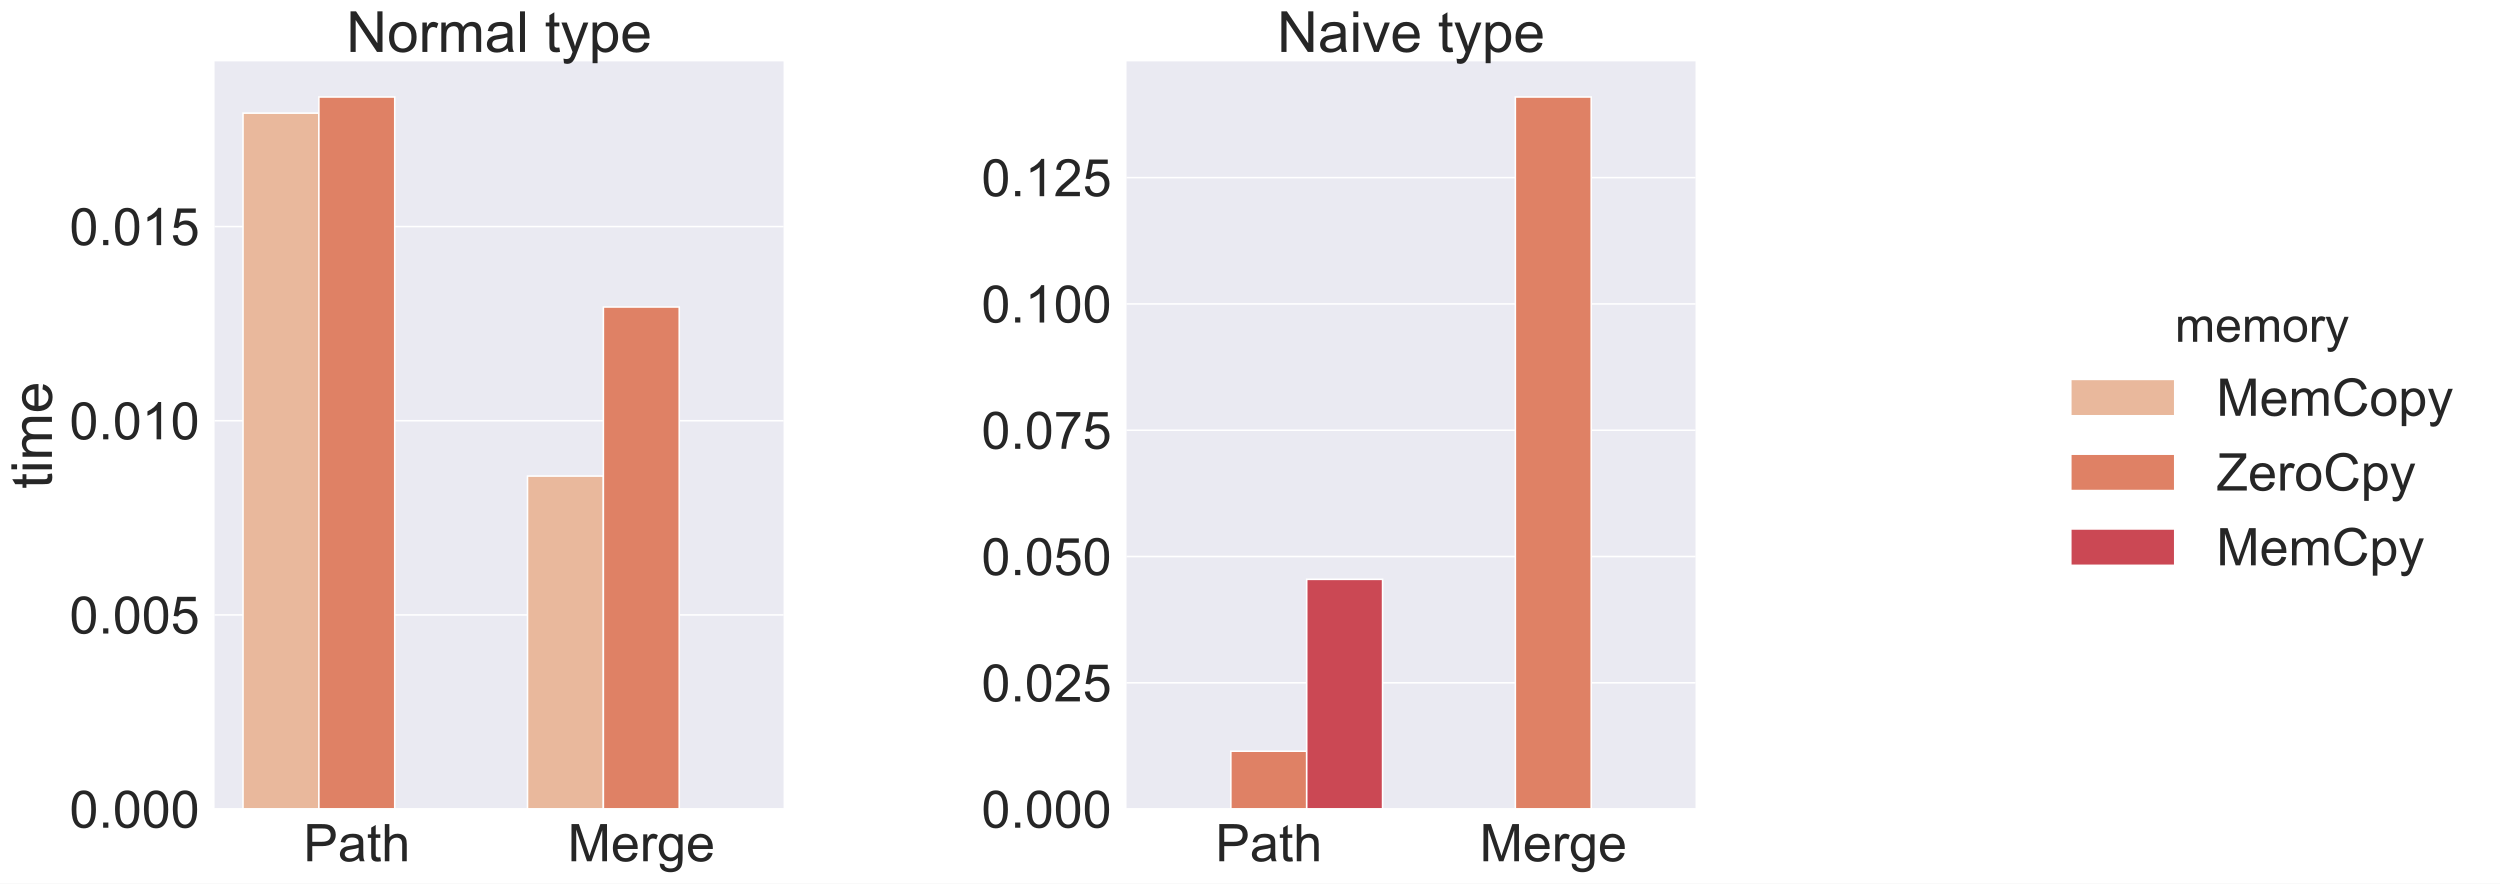
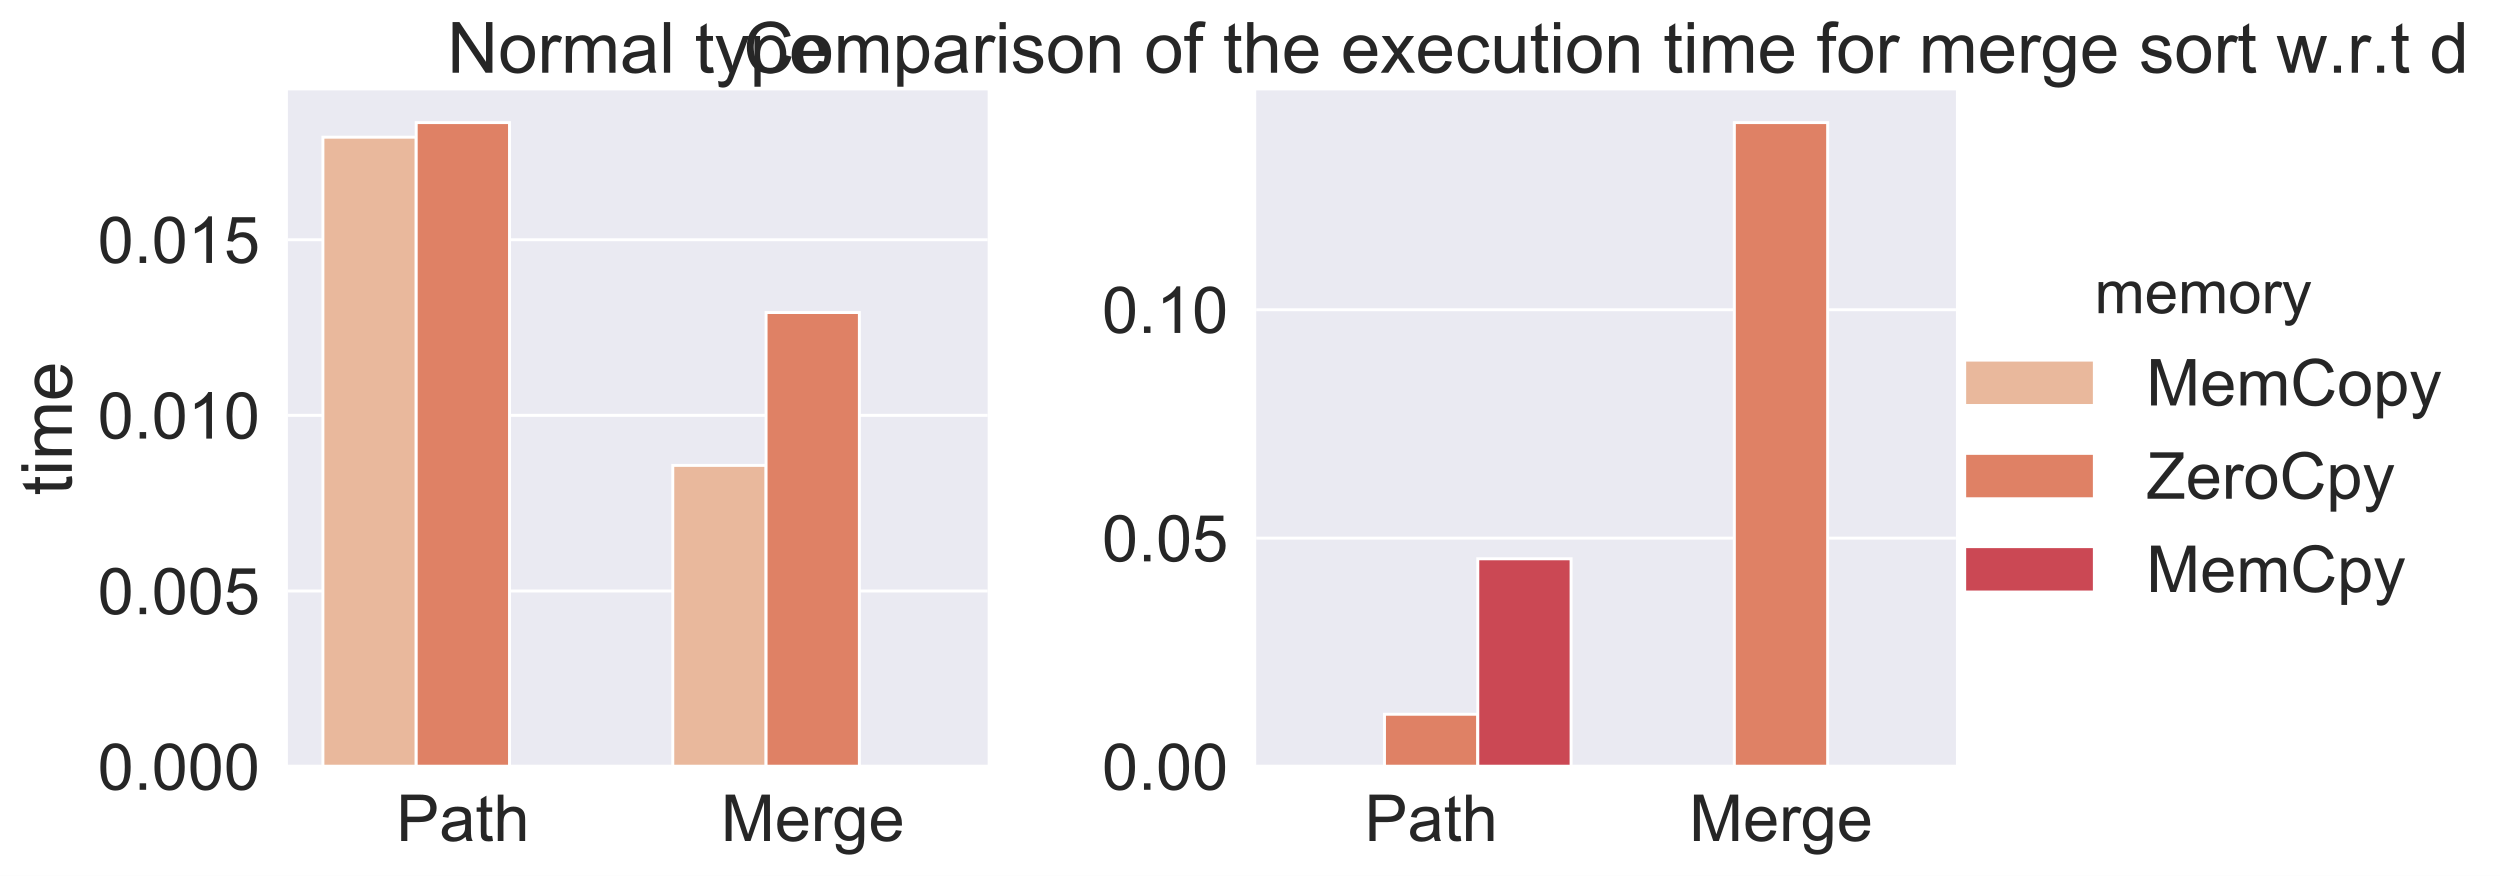
- <svg xmlns="http://www.w3.org/2000/svg" xmlns:xlink="http://www.w3.org/1999/xlink" height="560.875pt" version="1.1" viewBox="0 0 1586.94 560.875" width="1586.94pt">
+ <svg xmlns="http://www.w3.org/2000/svg" xmlns:xlink="http://www.w3.org/1999/xlink" height="297.189pt" version="1.1" viewBox="0 0 848.281 297.189" width="848.281pt">
  <defs>
    <style type="text/css">
*{stroke-linecap:butt;stroke-linejoin:round;}
  </style>
  </defs>
  <g id="figure_1">
    <g id="patch_1">
-       <path d="M 0 560.875  L 1586.94 560.875  L 1586.94 0  L 0 0  z " style="fill:#ffffff;" />
+       <path d="M 0 297.189  L 848.281 297.189  L 848.281 0  L 0 0  z " style="fill:#ffffff;" />
    </g>
    <g id="axes_1">
      <g id="patch_2">
-         <path d="M 136.195 513.608  L 497.381 513.608  L 497.381 38.968  L 136.195 38.968  z " style="fill:#eaeaf2;" />
+         <path d="M 97.697 260.111  L 335.124 260.111  L 335.124 30.671  L 97.697 30.671  z " style="fill:#eaeaf2;" />
      </g>
      <g id="matplotlib.axis_1">
        <g id="xtick_1">
          <g id="text_1">
            <defs>
              <path d="M 7.719 0  L 7.719 71.578  L 34.719 71.578  Q 41.844 71.578 45.609 70.906  Q 50.875 70.016 54.438 67.547  Q 58.016 65.094 60.188 60.641  Q 62.359 56.203 62.359 50.875  Q 62.359 41.75 56.547 35.422  Q 50.734 29.109 35.547 29.109  L 17.188 29.109  L 17.188 0  z M 17.188 37.547  L 35.688 37.547  Q 44.875 37.547 48.734 40.969  Q 52.594 44.391 52.594 50.594  Q 52.594 55.078 50.312 58.266  Q 48.047 61.469 44.344 62.5  Q 41.938 63.141 35.5 63.141  L 17.188 63.141  z " id="ArialMT-80" />
              <path d="M 40.438 6.391  Q 35.547 2.25 31.031 0.531  Q 26.516 -1.172 21.344 -1.172  Q 12.797 -1.172 8.203 3  Q 3.609 7.172 3.609 13.672  Q 3.609 17.484 5.344 20.625  Q 7.078 23.781 9.891 25.688  Q 12.703 27.594 16.219 28.562  Q 18.797 29.25 24.031 29.891  Q 34.672 31.156 39.703 32.906  Q 39.75 34.719 39.75 35.203  Q 39.75 40.578 37.25 42.781  Q 33.891 45.75 27.25 45.75  Q 21.047 45.75 18.094 43.578  Q 15.141 41.406 13.719 35.891  L 5.125 37.062  Q 6.297 42.578 8.984 45.969  Q 11.672 49.359 16.75 51.188  Q 21.828 53.031 28.516 53.031  Q 35.156 53.031 39.297 51.469  Q 43.453 49.906 45.406 47.531  Q 47.359 45.172 48.141 41.547  Q 48.578 39.312 48.578 33.453  L 48.578 21.734  Q 48.578 9.469 49.141 6.219  Q 49.703 2.984 51.375 0  L 42.188 0  Q 40.828 2.734 40.438 6.391  z M 39.703 26.031  Q 34.906 24.078 25.344 22.703  Q 19.922 21.922 17.672 20.938  Q 15.438 19.969 14.203 18.094  Q 12.984 16.219 12.984 13.922  Q 12.984 10.406 15.641 8.062  Q 18.312 5.719 23.438 5.719  Q 28.516 5.719 32.469 7.938  Q 36.422 10.156 38.281 14.016  Q 39.703 17 39.703 22.797  z " id="ArialMT-97" />
              <path d="M 25.781 7.859  L 27.047 0.094  Q 23.344 -0.688 20.406 -0.688  Q 15.625 -0.688 12.984 0.828  Q 10.359 2.344 9.281 4.812  Q 8.203 7.281 8.203 15.188  L 8.203 45.016  L 1.766 45.016  L 1.766 51.859  L 8.203 51.859  L 8.203 64.703  L 16.938 69.969  L 16.938 51.859  L 25.781 51.859  L 25.781 45.016  L 16.938 45.016  L 16.938 14.703  Q 16.938 10.938 17.406 9.859  Q 17.875 8.797 18.922 8.156  Q 19.969 7.516 21.922 7.516  Q 23.391 7.516 25.781 7.859  z " id="ArialMT-116" />
              <path d="M 6.594 0  L 6.594 71.578  L 15.375 71.578  L 15.375 45.906  Q 21.531 53.031 30.906 53.031  Q 36.672 53.031 40.922 50.75  Q 45.172 48.484 47 44.484  Q 48.828 40.484 48.828 32.859  L 48.828 0  L 40.047 0  L 40.047 32.859  Q 40.047 39.453 37.188 42.453  Q 34.328 45.453 29.109 45.453  Q 25.203 45.453 21.75 43.422  Q 18.312 41.406 16.844 37.938  Q 15.375 34.469 15.375 28.375  L 15.375 0  z " id="ArialMT-104" />
            </defs>
-             <g style="fill:#262626;" transform="translate(192.5507 546.7291)scale(0.33 -0.33)">
+             <g style="fill:#262626;" transform="translate(134.4264 285.3584)scale(0.22 -0.22)">
              <use xlink:href="#ArialMT-80" />
              <use x="66.699" xlink:href="#ArialMT-97" />
              <use x="122.314" xlink:href="#ArialMT-116" />
              <use x="150.098" xlink:href="#ArialMT-104" />
            </g>
          </g>
        </g>
        <g id="xtick_2">
          <g id="text_2">
            <defs>
              <path d="M 7.422 0  L 7.422 71.578  L 21.688 71.578  L 38.625 20.906  Q 40.969 13.812 42.047 10.297  Q 43.266 14.203 45.844 21.781  L 62.984 71.578  L 75.734 71.578  L 75.734 0  L 66.609 0  L 66.609 59.906  L 45.797 0  L 37.25 0  L 16.547 60.938  L 16.547 0  z " id="ArialMT-77" />
              <path d="M 42.094 16.703  L 51.172 15.578  Q 49.031 7.625 43.219 3.219  Q 37.406 -1.172 28.375 -1.172  Q 17 -1.172 10.328 5.828  Q 3.656 12.844 3.656 25.484  Q 3.656 38.578 10.391 45.797  Q 17.141 53.031 27.875 53.031  Q 38.281 53.031 44.875 45.953  Q 51.469 38.875 51.469 26.031  Q 51.469 25.25 51.422 23.688  L 12.75 23.688  Q 13.234 15.141 17.578 10.594  Q 21.922 6.062 28.422 6.062  Q 33.25 6.062 36.672 8.594  Q 40.094 11.141 42.094 16.703  z M 13.234 30.906  L 42.188 30.906  Q 41.609 37.453 38.875 40.719  Q 34.672 45.797 27.984 45.797  Q 21.922 45.797 17.797 41.75  Q 13.672 37.703 13.234 30.906  z " id="ArialMT-101" />
              <path d="M 6.5 0  L 6.5 51.859  L 14.406 51.859  L 14.406 44  Q 17.438 49.516 20 51.266  Q 22.562 53.031 25.641 53.031  Q 30.078 53.031 34.672 50.203  L 31.641 42.047  Q 28.422 43.953 25.203 43.953  Q 22.312 43.953 20.016 42.219  Q 17.719 40.484 16.75 37.406  Q 15.281 32.719 15.281 27.156  L 15.281 0  z " id="ArialMT-114" />
              <path d="M 4.984 -4.297  L 13.531 -5.562  Q 14.062 -9.516 16.5 -11.328  Q 19.781 -13.766 25.438 -13.766  Q 31.547 -13.766 34.859 -11.328  Q 38.188 -8.891 39.359 -4.5  Q 40.047 -1.812 39.984 6.781  Q 34.234 0 25.641 0  Q 14.938 0 9.078 7.719  Q 3.219 15.438 3.219 26.219  Q 3.219 33.641 5.906 39.906  Q 8.594 46.188 13.688 49.609  Q 18.797 53.031 25.688 53.031  Q 34.859 53.031 40.828 45.609  L 40.828 51.859  L 48.922 51.859  L 48.922 7.031  Q 48.922 -5.078 46.453 -10.125  Q 44 -15.188 38.641 -18.109  Q 33.297 -21.047 25.484 -21.047  Q 16.219 -21.047 10.5 -16.875  Q 4.781 -12.703 4.984 -4.297  z M 12.25 26.859  Q 12.25 16.656 16.297 11.969  Q 20.359 7.281 26.469 7.281  Q 32.516 7.281 36.609 11.938  Q 40.719 16.609 40.719 26.562  Q 40.719 36.078 36.5 40.906  Q 32.281 45.75 26.312 45.75  Q 20.453 45.75 16.344 40.984  Q 12.25 36.234 12.25 26.859  z " id="ArialMT-103" />
            </defs>
-             <g style="fill:#262626;" transform="translate(360.3198 546.7291)scale(0.33 -0.33)">
+             <g style="fill:#262626;" transform="translate(244.5912 285.3584)scale(0.22 -0.22)">
              <use xlink:href="#ArialMT-77" />
              <use x="83.301" xlink:href="#ArialMT-101" />
              <use x="138.916" xlink:href="#ArialMT-114" />
              <use x="172.217" xlink:href="#ArialMT-103" />
              <use x="227.832" xlink:href="#ArialMT-101" />
            </g>
          </g>
        </g>
      </g>
      <g id="matplotlib.axis_2">
        <g id="ytick_1">
          <g id="line2d_1">
-             <path clip-path="url(#p604cf11500)" d="M 136.195 513.608  L 497.381 513.608  " style="fill:none;stroke:#ffffff;stroke-linecap:round;" />
+             <path clip-path="url(#pf2f5425498)" d="M 97.697 260.111  L 335.124 260.111  " style="fill:none;stroke:#ffffff;stroke-linecap:round;" />
          </g>
          <g id="text_3">
            <defs>
              <path d="M 4.156 35.297  Q 4.156 48 6.766 55.734  Q 9.375 63.484 14.516 67.672  Q 19.672 71.875 27.484 71.875  Q 33.25 71.875 37.594 69.547  Q 41.938 67.234 44.766 62.859  Q 47.609 58.5 49.219 52.219  Q 50.828 45.953 50.828 35.297  Q 50.828 22.703 48.234 14.969  Q 45.656 7.234 40.5 3  Q 35.359 -1.219 27.484 -1.219  Q 17.141 -1.219 11.234 6.203  Q 4.156 15.141 4.156 35.297  z M 13.188 35.297  Q 13.188 17.672 17.312 11.828  Q 21.438 6 27.484 6  Q 33.547 6 37.672 11.859  Q 41.797 17.719 41.797 35.297  Q 41.797 52.984 37.672 58.781  Q 33.547 64.594 27.391 64.594  Q 21.344 64.594 17.719 59.469  Q 13.188 52.938 13.188 35.297  z " id="ArialMT-48" />
              <path d="M 9.078 0  L 9.078 10.016  L 19.094 10.016  L 19.094 0  z " id="ArialMT-46" />
            </defs>
-             <g style="fill:#262626;" transform="translate(44.12313 525.4187)scale(0.33 -0.33)">
+             <g style="fill:#262626;" transform="translate(33.14875 267.9848)scale(0.22 -0.22)">
              <use xlink:href="#ArialMT-48" />
              <use x="55.615" xlink:href="#ArialMT-46" />
              <use x="83.398" xlink:href="#ArialMT-48" />
              <use x="139.014" xlink:href="#ArialMT-48" />
              <use x="194.629" xlink:href="#ArialMT-48" />
            </g>
          </g>
        </g>
        <g id="ytick_2">
          <g id="line2d_2">
-             <path clip-path="url(#p604cf11500)" d="M 136.195 390.343  L 497.381 390.343  " style="fill:none;stroke:#ffffff;stroke-linecap:round;" />
+             <path clip-path="url(#pf2f5425498)" d="M 97.697 200.525  L 335.124 200.525  " style="fill:none;stroke:#ffffff;stroke-linecap:round;" />
          </g>
          <g id="text_4">
            <defs>
              <path d="M 4.156 18.75  L 13.375 19.531  Q 14.406 12.797 18.141 9.391  Q 21.875 6 27.156 6  Q 33.5 6 37.891 10.781  Q 42.281 15.578 42.281 23.484  Q 42.281 31 38.062 35.344  Q 33.844 39.703 27 39.703  Q 22.75 39.703 19.328 37.766  Q 15.922 35.844 13.969 32.766  L 5.719 33.844  L 12.641 70.609  L 48.25 70.609  L 48.25 62.203  L 19.672 62.203  L 15.828 42.969  Q 22.266 47.469 29.344 47.469  Q 38.719 47.469 45.156 40.969  Q 51.609 34.469 51.609 24.266  Q 51.609 14.547 45.953 7.469  Q 39.062 -1.219 27.156 -1.219  Q 17.391 -1.219 11.203 4.25  Q 5.031 9.719 4.156 18.75  z " id="ArialMT-53" />
            </defs>
-             <g style="fill:#262626;" transform="translate(44.12313 402.1535)scale(0.33 -0.33)">
+             <g style="fill:#262626;" transform="translate(33.14875 208.3987)scale(0.22 -0.22)">
              <use xlink:href="#ArialMT-48" />
              <use x="55.615" xlink:href="#ArialMT-46" />
              <use x="83.398" xlink:href="#ArialMT-48" />
              <use x="139.014" xlink:href="#ArialMT-48" />
              <use x="194.629" xlink:href="#ArialMT-53" />
            </g>
          </g>
        </g>
        <g id="ytick_3">
          <g id="line2d_3">
-             <path clip-path="url(#p604cf11500)" d="M 136.195 267.078  L 497.381 267.078  " style="fill:none;stroke:#ffffff;stroke-linecap:round;" />
+             <path clip-path="url(#pf2f5425498)" d="M 97.697 140.939  L 335.124 140.939  " style="fill:none;stroke:#ffffff;stroke-linecap:round;" />
          </g>
          <g id="text_5">
            <defs>
              <path d="M 37.25 0  L 28.469 0  L 28.469 56  Q 25.297 52.984 20.141 49.953  Q 14.984 46.922 10.891 45.406  L 10.891 53.906  Q 18.266 57.375 23.781 62.297  Q 29.297 67.234 31.594 71.875  L 37.25 71.875  z " id="ArialMT-49" />
            </defs>
-             <g style="fill:#262626;" transform="translate(44.12313 278.8882)scale(0.33 -0.33)">
+             <g style="fill:#262626;" transform="translate(33.14875 148.8126)scale(0.22 -0.22)">
              <use xlink:href="#ArialMT-48" />
              <use x="55.615" xlink:href="#ArialMT-46" />
              <use x="83.398" xlink:href="#ArialMT-48" />
              <use x="139.014" xlink:href="#ArialMT-49" />
              <use x="194.629" xlink:href="#ArialMT-48" />
            </g>
          </g>
        </g>
        <g id="ytick_4">
          <g id="line2d_4">
-             <path clip-path="url(#p604cf11500)" d="M 136.195 143.813  L 497.381 143.813  " style="fill:none;stroke:#ffffff;stroke-linecap:round;" />
+             <path clip-path="url(#pf2f5425498)" d="M 97.697 81.353  L 335.124 81.353  " style="fill:none;stroke:#ffffff;stroke-linecap:round;" />
          </g>
          <g id="text_6">
-             <g style="fill:#262626;" transform="translate(44.12313 155.623)scale(0.33 -0.33)">
+             <g style="fill:#262626;" transform="translate(33.14875 89.22643)scale(0.22 -0.22)">
              <use xlink:href="#ArialMT-48" />
              <use x="55.615" xlink:href="#ArialMT-46" />
              <use x="83.398" xlink:href="#ArialMT-48" />
              <use x="139.014" xlink:href="#ArialMT-49" />
              <use x="194.629" xlink:href="#ArialMT-53" />
            </g>
          </g>
        </g>
        <g id="text_7">
          <defs>
            <path d="M 6.641 61.469  L 6.641 71.578  L 15.438 71.578  L 15.438 61.469  z M 6.641 0  L 6.641 51.859  L 15.438 51.859  L 15.438 0  z " id="ArialMT-105" />
            <path d="M 6.594 0  L 6.594 51.859  L 14.453 51.859  L 14.453 44.578  Q 16.891 48.391 20.938 50.703  Q 25 53.031 30.172 53.031  Q 35.938 53.031 39.625 50.641  Q 43.312 48.25 44.828 43.953  Q 50.984 53.031 60.844 53.031  Q 68.562 53.031 72.703 48.75  Q 76.859 44.484 76.859 35.594  L 76.859 0  L 68.109 0  L 68.109 32.672  Q 68.109 37.938 67.25 40.25  Q 66.406 42.578 64.156 43.984  Q 61.922 45.406 58.891 45.406  Q 53.422 45.406 49.797 41.766  Q 46.188 38.141 46.188 30.125  L 46.188 0  L 37.406 0  L 37.406 33.688  Q 37.406 39.547 35.25 42.469  Q 33.109 45.406 28.219 45.406  Q 24.516 45.406 21.359 43.453  Q 18.219 41.5 16.797 37.734  Q 15.375 33.984 15.375 26.906  L 15.375 0  z " id="ArialMT-109" />
          </defs>
-           <g style="fill:#262626;" transform="translate(32.96813 310.2914)rotate(-90)scale(0.36 -0.36)">
+           <g style="fill:#262626;" transform="translate(24.37875 168.06)rotate(-90)scale(0.24 -0.24)">
            <use xlink:href="#ArialMT-116" />
            <use x="27.783" xlink:href="#ArialMT-105" />
            <use x="50" xlink:href="#ArialMT-109" />
            <use x="133.301" xlink:href="#ArialMT-101" />
          </g>
        </g>
      </g>
      <g id="patch_3">
-         <path clip-path="url(#p604cf11500)" d="M 154.255 513.608  L 202.413 513.608  L 202.413 71.826  L 154.255 71.826  z " style="fill:#e9b89c;stroke:#ffffff;stroke-linejoin:miter;" />
+         <path clip-path="url(#pf2f5425498)" d="M 109.568 260.111  L 141.225 260.111  L 141.225 46.555  L 109.568 46.555  z " style="fill:#e9b89c;stroke:#ffffff;stroke-linejoin:miter;" />
      </g>
      <g id="patch_4">
-         <path clip-path="url(#p604cf11500)" d="M 334.847 513.608  L 383.005 513.608  L 383.005 302.184  L 334.847 302.184  z " style="fill:#e9b89c;stroke:#ffffff;stroke-linejoin:miter;" />
+         <path clip-path="url(#pf2f5425498)" d="M 228.282 260.111  L 259.939 260.111  L 259.939 157.909  L 228.282 157.909  z " style="fill:#e9b89c;stroke:#ffffff;stroke-linejoin:miter;" />
      </g>
      <g id="patch_5">
-         <path clip-path="url(#p604cf11500)" d="M 202.413 513.608  L 250.571 513.608  L 250.571 61.57  L 202.413 61.57  z " style="fill:#df8165;stroke:#ffffff;stroke-linejoin:miter;" />
+         <path clip-path="url(#pf2f5425498)" d="M 141.225 260.111  L 172.882 260.111  L 172.882 41.597  L 141.225 41.597  z " style="fill:#df8165;stroke:#ffffff;stroke-linejoin:miter;" />
      </g>
      <g id="patch_6">
-         <path clip-path="url(#p604cf11500)" d="M 383.005 513.608  L 431.163 513.608  L 431.163 194.894  L 383.005 194.894  z " style="fill:#df8165;stroke:#ffffff;stroke-linejoin:miter;" />
+         <path clip-path="url(#pf2f5425498)" d="M 259.939 260.111  L 291.596 260.111  L 291.596 106.045  L 259.939 106.045  z " style="fill:#df8165;stroke:#ffffff;stroke-linejoin:miter;" />
      </g>
      <g id="patch_7">
-         <path clip-path="url(#p604cf11500)" d="z " style="fill:#cb4854;stroke:#ffffff;stroke-linejoin:miter;" />
+         <path clip-path="url(#pf2f5425498)" d="z " style="fill:#cb4854;stroke:#ffffff;stroke-linejoin:miter;" />
      </g>
      <g id="patch_8">
-         <path clip-path="url(#p604cf11500)" d="z " style="fill:#cb4854;stroke:#ffffff;stroke-linejoin:miter;" />
+         <path clip-path="url(#pf2f5425498)" d="z " style="fill:#cb4854;stroke:#ffffff;stroke-linejoin:miter;" />
      </g>
      <g id="patch_9">
-         <path d="M 136.195 513.608  L 497.381 513.608  " style="fill:none;stroke:#ffffff;stroke-linecap:square;stroke-linejoin:miter;stroke-width:1.25;" />
+         <path d="M 97.697 260.111  L 335.124 260.111  " style="fill:none;stroke:#ffffff;stroke-linecap:square;stroke-linejoin:miter;stroke-width:1.25;" />
      </g>
      <g id="text_8">
        <defs>
          <path d="M 7.625 0  L 7.625 71.578  L 17.328 71.578  L 54.938 15.375  L 54.938 71.578  L 64.016 71.578  L 64.016 0  L 54.297 0  L 16.703 56.25  L 16.703 0  z " id="ArialMT-78" />
          <path d="M 3.328 25.922  Q 3.328 40.328 11.328 47.266  Q 18.016 53.031 27.641 53.031  Q 38.328 53.031 45.109 46.016  Q 51.906 39.016 51.906 26.656  Q 51.906 16.656 48.906 10.906  Q 45.906 5.172 40.156 2  Q 34.422 -1.172 27.641 -1.172  Q 16.75 -1.172 10.031 5.812  Q 3.328 12.797 3.328 25.922  z M 12.359 25.922  Q 12.359 15.969 16.703 11.016  Q 21.047 6.062 27.641 6.062  Q 34.188 6.062 38.531 11.031  Q 42.875 16.016 42.875 26.219  Q 42.875 35.844 38.5 40.797  Q 34.125 45.75 27.641 45.75  Q 21.047 45.75 16.703 40.812  Q 12.359 35.891 12.359 25.922  z " id="ArialMT-111" />
          <path d="M 6.391 0  L 6.391 71.578  L 15.188 71.578  L 15.188 0  z " id="ArialMT-108" />
          <path id="ArialMT-32" />
          <path d="M 6.203 -19.969  L 5.219 -11.719  Q 8.109 -12.5 10.25 -12.5  Q 13.188 -12.5 14.938 -11.516  Q 16.703 -10.547 17.828 -8.797  Q 18.656 -7.469 20.516 -2.25  Q 20.75 -1.516 21.297 -0.094  L 1.609 51.859  L 11.078 51.859  L 21.875 21.828  Q 23.969 16.109 25.641 9.812  Q 27.156 15.875 29.25 21.625  L 40.328 51.859  L 49.125 51.859  L 29.391 -0.875  Q 26.219 -9.422 24.469 -12.641  Q 22.125 -17 19.094 -19.016  Q 16.062 -21.047 11.859 -21.047  Q 9.328 -21.047 6.203 -19.969  z " id="ArialMT-121" />
          <path d="M 6.594 -19.875  L 6.594 51.859  L 14.594 51.859  L 14.594 45.125  Q 17.438 49.078 21 51.047  Q 24.562 53.031 29.641 53.031  Q 36.281 53.031 41.359 49.609  Q 46.438 46.188 49.016 39.953  Q 51.609 33.734 51.609 26.312  Q 51.609 18.359 48.75 11.984  Q 45.906 5.609 40.453 2.219  Q 35.016 -1.172 29 -1.172  Q 24.609 -1.172 21.109 0.688  Q 17.625 2.547 15.375 5.375  L 15.375 -19.875  z M 14.547 25.641  Q 14.547 15.625 18.594 10.844  Q 22.656 6.062 28.422 6.062  Q 34.281 6.062 38.453 11.016  Q 42.625 15.969 42.625 26.375  Q 42.625 36.281 38.547 41.203  Q 34.469 46.141 28.812 46.141  Q 23.188 46.141 18.859 40.891  Q 14.547 35.641 14.547 25.641  z " id="ArialMT-112" />
        </defs>
-         <g style="fill:#262626;" transform="translate(219.7624 32.96813)scale(0.36 -0.36)">
+         <g style="fill:#262626;" transform="translate(151.7269 24.67125)scale(0.24 -0.24)">
          <use xlink:href="#ArialMT-78" />
          <use x="72.217" xlink:href="#ArialMT-111" />
          <use x="127.832" xlink:href="#ArialMT-114" />
          <use x="161.133" xlink:href="#ArialMT-109" />
          <use x="244.434" xlink:href="#ArialMT-97" />
          <use x="300.049" xlink:href="#ArialMT-108" />
          <use x="322.266" xlink:href="#ArialMT-32" />
          <use x="350.049" xlink:href="#ArialMT-116" />
          <use x="377.832" xlink:href="#ArialMT-121" />
          <use x="427.832" xlink:href="#ArialMT-112" />
          <use x="483.447" xlink:href="#ArialMT-101" />
        </g>
      </g>
    </g>
    <g id="axes_2">
      <g id="patch_10">
-         <path d="M 715.09 513.608  L 1076.276 513.608  L 1076.276 38.968  L 715.09 38.968  z " style="fill:#eaeaf2;" />
+         <path d="M 426.244 260.111  L 663.672 260.111  L 663.672 30.671  L 426.244 30.671  z " style="fill:#eaeaf2;" />
      </g>
      <g id="matplotlib.axis_3">
        <g id="xtick_3">
          <g id="text_9">
-             <g style="fill:#262626;" transform="translate(771.4458 546.7291)scale(0.33 -0.33)">
+             <g style="fill:#262626;" transform="translate(462.974 285.3584)scale(0.22 -0.22)">
              <use xlink:href="#ArialMT-80" />
              <use x="66.699" xlink:href="#ArialMT-97" />
              <use x="122.314" xlink:href="#ArialMT-116" />
              <use x="150.098" xlink:href="#ArialMT-104" />
            </g>
          </g>
        </g>
        <g id="xtick_4">
          <g id="text_10">
-             <g style="fill:#262626;" transform="translate(939.2149 546.7291)scale(0.33 -0.33)">
+             <g style="fill:#262626;" transform="translate(573.1388 285.3584)scale(0.22 -0.22)">
              <use xlink:href="#ArialMT-77" />
              <use x="83.301" xlink:href="#ArialMT-101" />
              <use x="138.916" xlink:href="#ArialMT-114" />
              <use x="172.217" xlink:href="#ArialMT-103" />
              <use x="227.832" xlink:href="#ArialMT-101" />
            </g>
          </g>
        </g>
      </g>
      <g id="matplotlib.axis_4">
        <g id="ytick_5">
          <g id="line2d_5">
-             <path clip-path="url(#p3356c10cdf)" d="M 715.09 513.608  L 1076.276 513.608  " style="fill:none;stroke:#ffffff;stroke-linecap:round;" />
+             <path clip-path="url(#p30907892b5)" d="M 426.244 260.111  L 663.672 260.111  " style="fill:none;stroke:#ffffff;stroke-linecap:round;" />
          </g>
          <g id="text_11">
-             <g style="fill:#262626;" transform="translate(623.0183 525.4187)scale(0.33 -0.33)">
+             <g style="fill:#262626;" transform="translate(373.9304 267.9848)scale(0.22 -0.22)">
              <use xlink:href="#ArialMT-48" />
              <use x="55.615" xlink:href="#ArialMT-46" />
              <use x="83.398" xlink:href="#ArialMT-48" />
              <use x="139.014" xlink:href="#ArialMT-48" />
-               <use x="194.629" xlink:href="#ArialMT-48" />
            </g>
          </g>
        </g>
        <g id="ytick_6">
          <g id="line2d_6">
-             <path clip-path="url(#p3356c10cdf)" d="M 715.09 433.437  L 1076.276 433.437  " style="fill:none;stroke:#ffffff;stroke-linecap:round;" />
+             <path clip-path="url(#p30907892b5)" d="M 426.244 182.602  L 663.672 182.602  " style="fill:none;stroke:#ffffff;stroke-linecap:round;" />
          </g>
          <g id="text_12">
-             <defs>
-               <path d="M 50.344 8.453  L 50.344 0  L 3.031 0  Q 2.938 3.172 4.047 6.109  Q 5.859 10.938 9.828 15.625  Q 13.812 20.312 21.344 26.469  Q 33.016 36.031 37.109 41.625  Q 41.219 47.219 41.219 52.203  Q 41.219 57.422 37.469 61  Q 33.734 64.594 27.734 64.594  Q 21.391 64.594 17.578 60.781  Q 13.766 56.984 13.719 50.25  L 4.688 51.172  Q 5.609 61.281 11.656 66.578  Q 17.719 71.875 27.938 71.875  Q 38.234 71.875 44.234 66.156  Q 50.25 60.453 50.25 52  Q 50.25 47.703 48.484 43.547  Q 46.734 39.406 42.656 34.812  Q 38.578 30.219 29.109 22.219  Q 21.188 15.578 18.938 13.203  Q 16.703 10.844 15.234 8.453  z " id="ArialMT-50" />
-             </defs>
-             <g style="fill:#262626;" transform="translate(623.0183 445.2473)scale(0.33 -0.33)">
-               <use xlink:href="#ArialMT-48" />
-               <use x="55.615" xlink:href="#ArialMT-46" />
-               <use x="83.398" xlink:href="#ArialMT-48" />
-               <use x="139.014" xlink:href="#ArialMT-50" />
-               <use x="194.629" xlink:href="#ArialMT-53" />
+             <g style="fill:#262626;" transform="translate(373.9304 190.4755)scale(0.22 -0.22)">
+               <use xlink:href="#ArialMT-48" />
+               <use x="55.615" xlink:href="#ArialMT-46" />
+               <use x="83.398" xlink:href="#ArialMT-48" />
+               <use x="139.014" xlink:href="#ArialMT-53" />
            </g>
          </g>
        </g>
        <g id="ytick_7">
          <g id="line2d_7">
-             <path clip-path="url(#p3356c10cdf)" d="M 715.09 353.266  L 1076.276 353.266  " style="fill:none;stroke:#ffffff;stroke-linecap:round;" />
+             <path clip-path="url(#p30907892b5)" d="M 426.244 105.093  L 663.672 105.093  " style="fill:none;stroke:#ffffff;stroke-linecap:round;" />
          </g>
          <g id="text_13">
-             <g style="fill:#262626;" transform="translate(623.0183 365.076)scale(0.33 -0.33)">
-               <use xlink:href="#ArialMT-48" />
-               <use x="55.615" xlink:href="#ArialMT-46" />
-               <use x="83.398" xlink:href="#ArialMT-48" />
-               <use x="139.014" xlink:href="#ArialMT-53" />
-               <use x="194.629" xlink:href="#ArialMT-48" />
-             </g>
-           </g>
-         </g>
-         <g id="ytick_8">
-           <g id="line2d_8">
-             <path clip-path="url(#p3356c10cdf)" d="M 715.09 273.094  L 1076.276 273.094  " style="fill:none;stroke:#ffffff;stroke-linecap:round;" />
-           </g>
-           <g id="text_14">
-             <defs>
-               <path d="M 4.734 62.203  L 4.734 70.656  L 51.078 70.656  L 51.078 63.812  Q 44.234 56.547 37.516 44.484  Q 30.812 32.422 27.156 19.672  Q 24.516 10.688 23.781 0  L 14.75 0  Q 14.891 8.453 18.062 20.406  Q 21.234 32.375 27.172 43.484  Q 33.109 54.594 39.797 62.203  z " id="ArialMT-55" />
-             </defs>
-             <g style="fill:#262626;" transform="translate(623.0183 284.9046)scale(0.33 -0.33)">
-               <use xlink:href="#ArialMT-48" />
-               <use x="55.615" xlink:href="#ArialMT-46" />
-               <use x="83.398" xlink:href="#ArialMT-48" />
-               <use x="139.014" xlink:href="#ArialMT-55" />
-               <use x="194.629" xlink:href="#ArialMT-53" />
-             </g>
-           </g>
-         </g>
-         <g id="ytick_9">
-           <g id="line2d_9">
-             <path clip-path="url(#p3356c10cdf)" d="M 715.09 192.923  L 1076.276 192.923  " style="fill:none;stroke:#ffffff;stroke-linecap:round;" />
-           </g>
-           <g id="text_15">
-             <g style="fill:#262626;" transform="translate(623.0183 204.7332)scale(0.33 -0.33)">
+             <g style="fill:#262626;" transform="translate(373.9304 112.9662)scale(0.22 -0.22)">
              <use xlink:href="#ArialMT-48" />
              <use x="55.615" xlink:href="#ArialMT-46" />
              <use x="83.398" xlink:href="#ArialMT-49" />
              <use x="139.014" xlink:href="#ArialMT-48" />
-               <use x="194.629" xlink:href="#ArialMT-48" />
-             </g>
-           </g>
-         </g>
-         <g id="ytick_10">
-           <g id="line2d_10">
-             <path clip-path="url(#p3356c10cdf)" d="M 715.09 112.751  L 1076.276 112.751  " style="fill:none;stroke:#ffffff;stroke-linecap:round;" />
-           </g>
-           <g id="text_16">
-             <g style="fill:#262626;" transform="translate(623.0183 124.5618)scale(0.33 -0.33)">
-               <use xlink:href="#ArialMT-48" />
-               <use x="55.615" xlink:href="#ArialMT-46" />
-               <use x="83.398" xlink:href="#ArialMT-49" />
-               <use x="139.014" xlink:href="#ArialMT-50" />
-               <use x="194.629" xlink:href="#ArialMT-53" />
            </g>
          </g>
        </g>
      </g>
      <g id="patch_11">
-         <path clip-path="url(#p3356c10cdf)" d="z " style="fill:#e9b89c;stroke:#ffffff;stroke-linejoin:miter;" />
+         <path clip-path="url(#p30907892b5)" d="z " style="fill:#e9b89c;stroke:#ffffff;stroke-linejoin:miter;" />
      </g>
      <g id="patch_12">
-         <path clip-path="url(#p3356c10cdf)" d="z " style="fill:#e9b89c;stroke:#ffffff;stroke-linejoin:miter;" />
+         <path clip-path="url(#p30907892b5)" d="z " style="fill:#e9b89c;stroke:#ffffff;stroke-linejoin:miter;" />
      </g>
      <g id="patch_13">
-         <path clip-path="url(#p3356c10cdf)" d="M 781.308 513.608  L 829.466 513.608  L 829.466 476.871  L 781.308 476.871  z " style="fill:#df8165;stroke:#ffffff;stroke-linejoin:miter;" />
+         <path clip-path="url(#p30907892b5)" d="M 469.773 260.111  L 501.43 260.111  L 501.43 242.352  L 469.773 242.352  z " style="fill:#df8165;stroke:#ffffff;stroke-linejoin:miter;" />
      </g>
      <g id="patch_14">
-         <path clip-path="url(#p3356c10cdf)" d="M 961.901 513.608  L 1010.059 513.608  L 1010.059 61.57  L 961.901 61.57  z " style="fill:#df8165;stroke:#ffffff;stroke-linejoin:miter;" />
+         <path clip-path="url(#p30907892b5)" d="M 588.487 260.111  L 620.144 260.111  L 620.144 41.597  L 588.487 41.597  z " style="fill:#df8165;stroke:#ffffff;stroke-linejoin:miter;" />
      </g>
      <g id="patch_15">
-         <path clip-path="url(#p3356c10cdf)" d="M 829.466 513.608  L 877.624 513.608  L 877.624 367.735  L 829.466 367.735  z " style="fill:#cb4854;stroke:#ffffff;stroke-linejoin:miter;" />
+         <path clip-path="url(#p30907892b5)" d="M 501.43 260.111  L 533.087 260.111  L 533.087 189.596  L 501.43 189.596  z " style="fill:#cb4854;stroke:#ffffff;stroke-linejoin:miter;" />
      </g>
      <g id="patch_16">
-         <path clip-path="url(#p3356c10cdf)" d="z " style="fill:#cb4854;stroke:#ffffff;stroke-linejoin:miter;" />
+         <path clip-path="url(#p30907892b5)" d="z " style="fill:#cb4854;stroke:#ffffff;stroke-linejoin:miter;" />
      </g>
      <g id="patch_17">
-         <path d="M 715.09 513.608  L 1076.276 513.608  " style="fill:none;stroke:#ffffff;stroke-linecap:square;stroke-linejoin:miter;stroke-width:1.25;" />
-       </g>
-       <g id="text_17">
+         <path d="M 426.244 260.111  L 663.672 260.111  " style="fill:none;stroke:#ffffff;stroke-linecap:square;stroke-linejoin:miter;stroke-width:1.25;" />
+       </g>
+       <g id="text_14">
        <defs>
-           <path d="M 21 0  L 1.266 51.859  L 10.547 51.859  L 21.688 20.797  Q 23.484 15.766 25 10.359  Q 26.172 14.453 28.266 20.219  L 39.797 51.859  L 48.828 51.859  L 29.203 0  z " id="ArialMT-118" />
+           <path d="M 58.797 25.094  L 68.266 22.703  Q 65.281 11.031 57.547 4.906  Q 49.812 -1.219 38.625 -1.219  Q 27.047 -1.219 19.797 3.484  Q 12.547 8.203 8.766 17.141  Q 4.984 26.078 4.984 36.328  Q 4.984 47.516 9.25 55.828  Q 13.531 64.156 21.406 68.469  Q 29.297 72.797 38.766 72.797  Q 49.516 72.797 56.828 67.328  Q 64.156 61.859 67.047 51.953  L 57.719 49.75  Q 55.219 57.562 50.484 61.125  Q 45.75 64.703 38.578 64.703  Q 30.328 64.703 24.781 60.734  Q 19.234 56.781 16.984 50.109  Q 14.75 43.453 14.75 36.375  Q 14.75 27.25 17.406 20.438  Q 20.062 13.625 25.672 10.25  Q 31.297 6.891 37.844 6.891  Q 45.797 6.891 51.312 11.469  Q 56.844 16.062 58.797 25.094  z " id="ArialMT-67" />
+           <path d="M 3.078 15.484  L 11.766 16.844  Q 12.5 11.625 15.844 8.844  Q 19.188 6.062 25.203 6.062  Q 31.25 6.062 34.172 8.516  Q 37.109 10.984 37.109 14.312  Q 37.109 17.281 34.516 19  Q 32.719 20.172 25.531 21.969  Q 15.875 24.422 12.141 26.203  Q 8.406 27.984 6.469 31.125  Q 4.547 34.281 4.547 38.094  Q 4.547 41.547 6.125 44.5  Q 7.719 47.469 10.453 49.422  Q 12.5 50.922 16.031 51.969  Q 19.578 53.031 23.641 53.031  Q 29.734 53.031 34.344 51.266  Q 38.969 49.516 41.156 46.5  Q 43.359 43.5 44.188 38.484  L 35.594 37.312  Q 35.016 41.312 32.203 43.547  Q 29.391 45.797 24.266 45.797  Q 18.219 45.797 15.625 43.797  Q 13.031 41.797 13.031 39.109  Q 13.031 37.406 14.109 36.031  Q 15.188 34.625 17.484 33.688  Q 18.797 33.203 25.25 31.453  Q 34.578 28.953 38.25 27.359  Q 41.938 25.781 44.031 22.75  Q 46.141 19.734 46.141 15.234  Q 46.141 10.844 43.578 6.953  Q 41.016 3.078 36.172 0.953  Q 31.344 -1.172 25.25 -1.172  Q 15.141 -1.172 9.844 3.031  Q 4.547 7.234 3.078 15.484  z " id="ArialMT-115" />
+           <path d="M 6.594 0  L 6.594 51.859  L 14.5 51.859  L 14.5 44.484  Q 20.219 53.031 31 53.031  Q 35.688 53.031 39.625 51.344  Q 43.562 49.656 45.516 46.922  Q 47.469 44.188 48.25 40.438  Q 48.734 37.984 48.734 31.891  L 48.734 0  L 39.938 0  L 39.938 31.547  Q 39.938 36.922 38.906 39.578  Q 37.891 42.234 35.281 43.812  Q 32.672 45.406 29.156 45.406  Q 23.531 45.406 19.453 41.844  Q 15.375 38.281 15.375 28.328  L 15.375 0  z " id="ArialMT-110" />
+           <path d="M 8.688 0  L 8.688 45.016  L 0.922 45.016  L 0.922 51.859  L 8.688 51.859  L 8.688 57.375  Q 8.688 62.594 9.625 65.141  Q 10.891 68.562 14.078 70.672  Q 17.281 72.797 23.047 72.797  Q 26.766 72.797 31.25 71.922  L 29.938 64.266  Q 27.203 64.75 24.75 64.75  Q 20.75 64.75 19.094 63.031  Q 17.438 61.328 17.438 56.641  L 17.438 51.859  L 27.547 51.859  L 27.547 45.016  L 17.438 45.016  L 17.438 0  z " id="ArialMT-102" />
+           <path d="M 0.734 0  L 19.672 26.953  L 2.156 51.859  L 13.141 51.859  L 21.094 39.703  Q 23.344 36.234 24.703 33.891  Q 26.859 37.109 28.656 39.594  L 37.406 51.859  L 47.906 51.859  L 29.984 27.438  L 49.266 0  L 38.484 0  L 27.828 16.109  L 25 20.453  L 11.375 0  z " id="ArialMT-120" />
+           <path d="M 40.438 19  L 49.078 17.875  Q 47.656 8.938 41.812 3.875  Q 35.984 -1.172 27.484 -1.172  Q 16.844 -1.172 10.375 5.781  Q 3.906 12.75 3.906 25.734  Q 3.906 34.125 6.688 40.422  Q 9.469 46.734 15.156 49.875  Q 20.844 53.031 27.547 53.031  Q 35.984 53.031 41.359 48.75  Q 46.734 44.484 48.25 36.625  L 39.703 35.297  Q 38.484 40.531 35.375 43.156  Q 32.281 45.797 27.875 45.797  Q 21.234 45.797 17.078 41.031  Q 12.938 36.281 12.938 25.984  Q 12.938 15.531 16.938 10.797  Q 20.953 6.062 27.391 6.062  Q 32.562 6.062 36.031 9.234  Q 39.5 12.406 40.438 19  z " id="ArialMT-99" />
+           <path d="M 40.578 0  L 40.578 7.625  Q 34.516 -1.172 24.125 -1.172  Q 19.531 -1.172 15.547 0.578  Q 11.578 2.344 9.641 5  Q 7.719 7.672 6.938 11.531  Q 6.391 14.109 6.391 19.734  L 6.391 51.859  L 15.188 51.859  L 15.188 23.094  Q 15.188 16.219 15.719 13.812  Q 16.547 10.359 19.234 8.375  Q 21.922 6.391 25.875 6.391  Q 29.828 6.391 33.297 8.422  Q 36.766 10.453 38.203 13.938  Q 39.656 17.438 39.656 24.078  L 39.656 51.859  L 48.438 51.859  L 48.438 0  z " id="ArialMT-117" />
+           <path d="M 16.156 0  L 0.297 51.859  L 9.375 51.859  L 17.625 21.922  L 20.703 10.797  Q 20.906 11.625 23.391 21.484  L 31.641 51.859  L 40.672 51.859  L 48.438 21.781  L 51.031 11.859  L 54 21.875  L 62.891 51.859  L 71.438 51.859  L 55.219 0  L 46.094 0  L 37.844 31.062  L 35.844 39.891  L 25.344 0  z " id="ArialMT-119" />
+           <path d="M 40.234 0  L 40.234 6.547  Q 35.297 -1.172 25.734 -1.172  Q 19.531 -1.172 14.328 2.25  Q 9.125 5.672 6.266 11.797  Q 3.422 17.922 3.422 25.875  Q 3.422 33.641 6 39.969  Q 8.594 46.297 13.766 49.656  Q 18.953 53.031 25.344 53.031  Q 30.031 53.031 33.688 51.047  Q 37.359 49.078 39.656 45.906  L 39.656 71.578  L 48.391 71.578  L 48.391 0  z M 12.453 25.875  Q 12.453 15.922 16.641 10.984  Q 20.844 6.062 26.562 6.062  Q 32.328 6.062 36.344 10.766  Q 40.375 15.484 40.375 25.141  Q 40.375 35.797 36.266 40.766  Q 32.172 45.75 26.172 45.75  Q 20.312 45.75 16.375 40.969  Q 12.453 36.188 12.453 25.875  z " id="ArialMT-100" />
        </defs>
-         <g style="fill:#262626;" transform="translate(810.6444 32.96813)scale(0.36 -0.36)">
-           <use xlink:href="#ArialMT-78" />
-           <use x="72.217" xlink:href="#ArialMT-97" />
-           <use x="127.832" xlink:href="#ArialMT-105" />
-           <use x="150.049" xlink:href="#ArialMT-118" />
-           <use x="200.049" xlink:href="#ArialMT-101" />
-           <use x="255.664" xlink:href="#ArialMT-32" />
-           <use x="283.447" xlink:href="#ArialMT-116" />
-           <use x="311.23" xlink:href="#ArialMT-121" />
-           <use x="361.23" xlink:href="#ArialMT-112" />
-           <use x="416.846" xlink:href="#ArialMT-101" />
+         <g style="fill:#262626;" transform="translate(252.2108 24.67125)scale(0.24 -0.24)">
+           <use xlink:href="#ArialMT-67" />
+           <use x="72.217" xlink:href="#ArialMT-111" />
+           <use x="127.832" xlink:href="#ArialMT-109" />
+           <use x="211.133" xlink:href="#ArialMT-112" />
+           <use x="266.748" xlink:href="#ArialMT-97" />
+           <use x="322.363" xlink:href="#ArialMT-114" />
+           <use x="355.664" xlink:href="#ArialMT-105" />
+           <use x="377.881" xlink:href="#ArialMT-115" />
+           <use x="427.881" xlink:href="#ArialMT-111" />
+           <use x="483.496" xlink:href="#ArialMT-110" />
+           <use x="539.111" xlink:href="#ArialMT-32" />
+           <use x="566.895" xlink:href="#ArialMT-111" />
+           <use x="622.51" xlink:href="#ArialMT-102" />
+           <use x="650.293" xlink:href="#ArialMT-32" />
+           <use x="678.076" xlink:href="#ArialMT-116" />
+           <use x="705.859" xlink:href="#ArialMT-104" />
+           <use x="761.475" xlink:href="#ArialMT-101" />
+           <use x="817.09" xlink:href="#ArialMT-32" />
+           <use x="844.873" xlink:href="#ArialMT-101" />
+           <use x="900.488" xlink:href="#ArialMT-120" />
+           <use x="950.488" xlink:href="#ArialMT-101" />
+           <use x="1006.104" xlink:href="#ArialMT-99" />
+           <use x="1056.104" xlink:href="#ArialMT-117" />
+           <use x="1111.719" xlink:href="#ArialMT-116" />
+           <use x="1139.502" xlink:href="#ArialMT-105" />
+           <use x="1161.719" xlink:href="#ArialMT-111" />
+           <use x="1217.334" xlink:href="#ArialMT-110" />
+           <use x="1272.949" xlink:href="#ArialMT-32" />
+           <use x="1300.732" xlink:href="#ArialMT-116" />
+           <use x="1328.516" xlink:href="#ArialMT-105" />
+           <use x="1350.732" xlink:href="#ArialMT-109" />
+           <use x="1434.033" xlink:href="#ArialMT-101" />
+           <use x="1489.648" xlink:href="#ArialMT-32" />
+           <use x="1517.432" xlink:href="#ArialMT-102" />
+           <use x="1545.215" xlink:href="#ArialMT-111" />
+           <use x="1600.83" xlink:href="#ArialMT-114" />
+           <use x="1634.131" xlink:href="#ArialMT-32" />
+           <use x="1661.914" xlink:href="#ArialMT-109" />
+           <use x="1745.215" xlink:href="#ArialMT-101" />
+           <use x="1800.83" xlink:href="#ArialMT-114" />
+           <use x="1834.131" xlink:href="#ArialMT-103" />
+           <use x="1889.746" xlink:href="#ArialMT-101" />
+           <use x="1945.361" xlink:href="#ArialMT-32" />
+           <use x="1973.145" xlink:href="#ArialMT-115" />
+           <use x="2023.145" xlink:href="#ArialMT-111" />
+           <use x="2078.76" xlink:href="#ArialMT-114" />
+           <use x="2112.061" xlink:href="#ArialMT-116" />
+           <use x="2139.844" xlink:href="#ArialMT-32" />
+           <use x="2167.627" xlink:href="#ArialMT-119" />
+           <use x="2239.766" xlink:href="#ArialMT-46" />
+           <use x="2267.549" xlink:href="#ArialMT-114" />
+           <use x="2300.771" xlink:href="#ArialMT-46" />
+           <use x="2328.555" xlink:href="#ArialMT-116" />
+           <use x="2356.338" xlink:href="#ArialMT-32" />
+           <use x="2384.121" xlink:href="#ArialMT-100" />
        </g>
      </g>
    </g>
    <g id="legend_1">
-       <g id="text_18">
-         <g style="fill:#262626;" transform="translate(1380.61 216.9659)scale(0.306 -0.306)">
+       <g id="text_15">
+         <g style="fill:#262626;" transform="translate(710.7276 106.2801)scale(0.204 -0.204)">
          <use xlink:href="#ArialMT-109" />
          <use x="83.301" xlink:href="#ArialMT-101" />
          <use x="138.916" xlink:href="#ArialMT-109" />
          <use x="222.217" xlink:href="#ArialMT-111" />
          <use x="277.832" xlink:href="#ArialMT-114" />
          <use x="311.133" xlink:href="#ArialMT-121" />
        </g>
      </g>
      <g id="patch_18">
-         <path d="M 1314.479 263.929  L 1380.479 263.929  L 1380.479 240.829  L 1314.479 240.829  z " style="fill:#e9b89c;stroke:#ffffff;stroke-linejoin:miter;" />
-       </g>
-       <g id="text_19">
-         <defs>
-           <path d="M 58.797 25.094  L 68.266 22.703  Q 65.281 11.031 57.547 4.906  Q 49.812 -1.219 38.625 -1.219  Q 27.047 -1.219 19.797 3.484  Q 12.547 8.203 8.766 17.141  Q 4.984 26.078 4.984 36.328  Q 4.984 47.516 9.25 55.828  Q 13.531 64.156 21.406 68.469  Q 29.297 72.797 38.766 72.797  Q 49.516 72.797 56.828 67.328  Q 64.156 61.859 67.047 51.953  L 57.719 49.75  Q 55.219 57.562 50.484 61.125  Q 45.75 64.703 38.578 64.703  Q 30.328 64.703 24.781 60.734  Q 19.234 56.781 16.984 50.109  Q 14.75 43.453 14.75 36.375  Q 14.75 27.25 17.406 20.438  Q 20.062 13.625 25.672 10.25  Q 31.297 6.891 37.844 6.891  Q 45.797 6.891 51.312 11.469  Q 56.844 16.062 58.797 25.094  z " id="ArialMT-67" />
-         </defs>
-         <g style="fill:#262626;" transform="translate(1406.879 263.9292)scale(0.33 -0.33)">
+         <path d="M 666.64 137.589  L 710.64 137.589  L 710.64 122.189  L 666.64 122.189  z " style="fill:#e9b89c;stroke:#ffffff;stroke-linejoin:miter;" />
+       </g>
+       <g id="text_16">
+         <g style="fill:#262626;" transform="translate(728.2403 137.589)scale(0.22 -0.22)">
          <use xlink:href="#ArialMT-77" />
          <use x="83.301" xlink:href="#ArialMT-101" />
          <use x="138.916" xlink:href="#ArialMT-109" />
          <use x="222.217" xlink:href="#ArialMT-67" />
          <use x="294.434" xlink:href="#ArialMT-111" />
          <use x="350.049" xlink:href="#ArialMT-112" />
          <use x="405.664" xlink:href="#ArialMT-121" />
        </g>
      </g>
      <g id="patch_19">
-         <path d="M 1314.479 311.398  L 1380.479 311.398  L 1380.479 288.298  L 1314.479 288.298  z " style="fill:#df8165;stroke:#ffffff;stroke-linejoin:miter;" />
-       </g>
-       <g id="text_20">
+         <path d="M 666.64 169.235  L 710.64 169.235  L 710.64 153.835  L 666.64 153.835  z " style="fill:#df8165;stroke:#ffffff;stroke-linejoin:miter;" />
+       </g>
+       <g id="text_17">
        <defs>
          <path d="M 2 0  L 2 8.797  L 38.672 54.641  Q 42.578 59.516 46.094 63.141  L 6.156 63.141  L 6.156 71.578  L 57.422 71.578  L 57.422 63.141  L 17.234 13.484  L 12.891 8.453  L 58.594 8.453  L 58.594 0  z " id="ArialMT-90" />
        </defs>
-         <g style="fill:#262626;" transform="translate(1406.879 311.3977)scale(0.33 -0.33)">
+         <g style="fill:#262626;" transform="translate(728.2403 169.2346)scale(0.22 -0.22)">
          <use xlink:href="#ArialMT-90" />
          <use x="61.084" xlink:href="#ArialMT-101" />
          <use x="116.699" xlink:href="#ArialMT-114" />
          <use x="150" xlink:href="#ArialMT-111" />
          <use x="205.615" xlink:href="#ArialMT-67" />
          <use x="277.832" xlink:href="#ArialMT-112" />
          <use x="333.447" xlink:href="#ArialMT-121" />
        </g>
      </g>
      <g id="patch_20">
-         <path d="M 1314.479 358.866  L 1380.479 358.866  L 1380.479 335.766  L 1314.479 335.766  z " style="fill:#cb4854;stroke:#ffffff;stroke-linejoin:miter;" />
-       </g>
-       <g id="text_21">
-         <g style="fill:#262626;" transform="translate(1406.879 358.8661)scale(0.33 -0.33)">
+         <path d="M 666.64 200.88  L 710.64 200.88  L 710.64 185.48  L 666.64 185.48  z " style="fill:#cb4854;stroke:#ffffff;stroke-linejoin:miter;" />
+       </g>
+       <g id="text_18">
+         <g style="fill:#262626;" transform="translate(728.2403 200.8802)scale(0.22 -0.22)">
          <use xlink:href="#ArialMT-77" />
          <use x="83.301" xlink:href="#ArialMT-101" />
          <use x="138.916" xlink:href="#ArialMT-109" />
          <use x="222.217" xlink:href="#ArialMT-67" />
          <use x="294.434" xlink:href="#ArialMT-112" />
          <use x="350.049" xlink:href="#ArialMT-121" />
        </g>
      </g>
    </g>
  </g>
  <defs>
-     <clipPath id="p604cf11500">
-       <rect height="474.64" width="361.185" x="136.195" y="38.968" />
+     <clipPath id="pf2f5425498">
+       <rect height="229.44" width="237.428" x="97.697" y="30.671" />
    </clipPath>
-     <clipPath id="p3356c10cdf">
-       <rect height="474.64" width="361.185" x="715.09" y="38.968" />
+     <clipPath id="p30907892b5">
+       <rect height="229.44" width="237.428" x="426.244" y="30.671" />
    </clipPath>
  </defs>
</svg>
